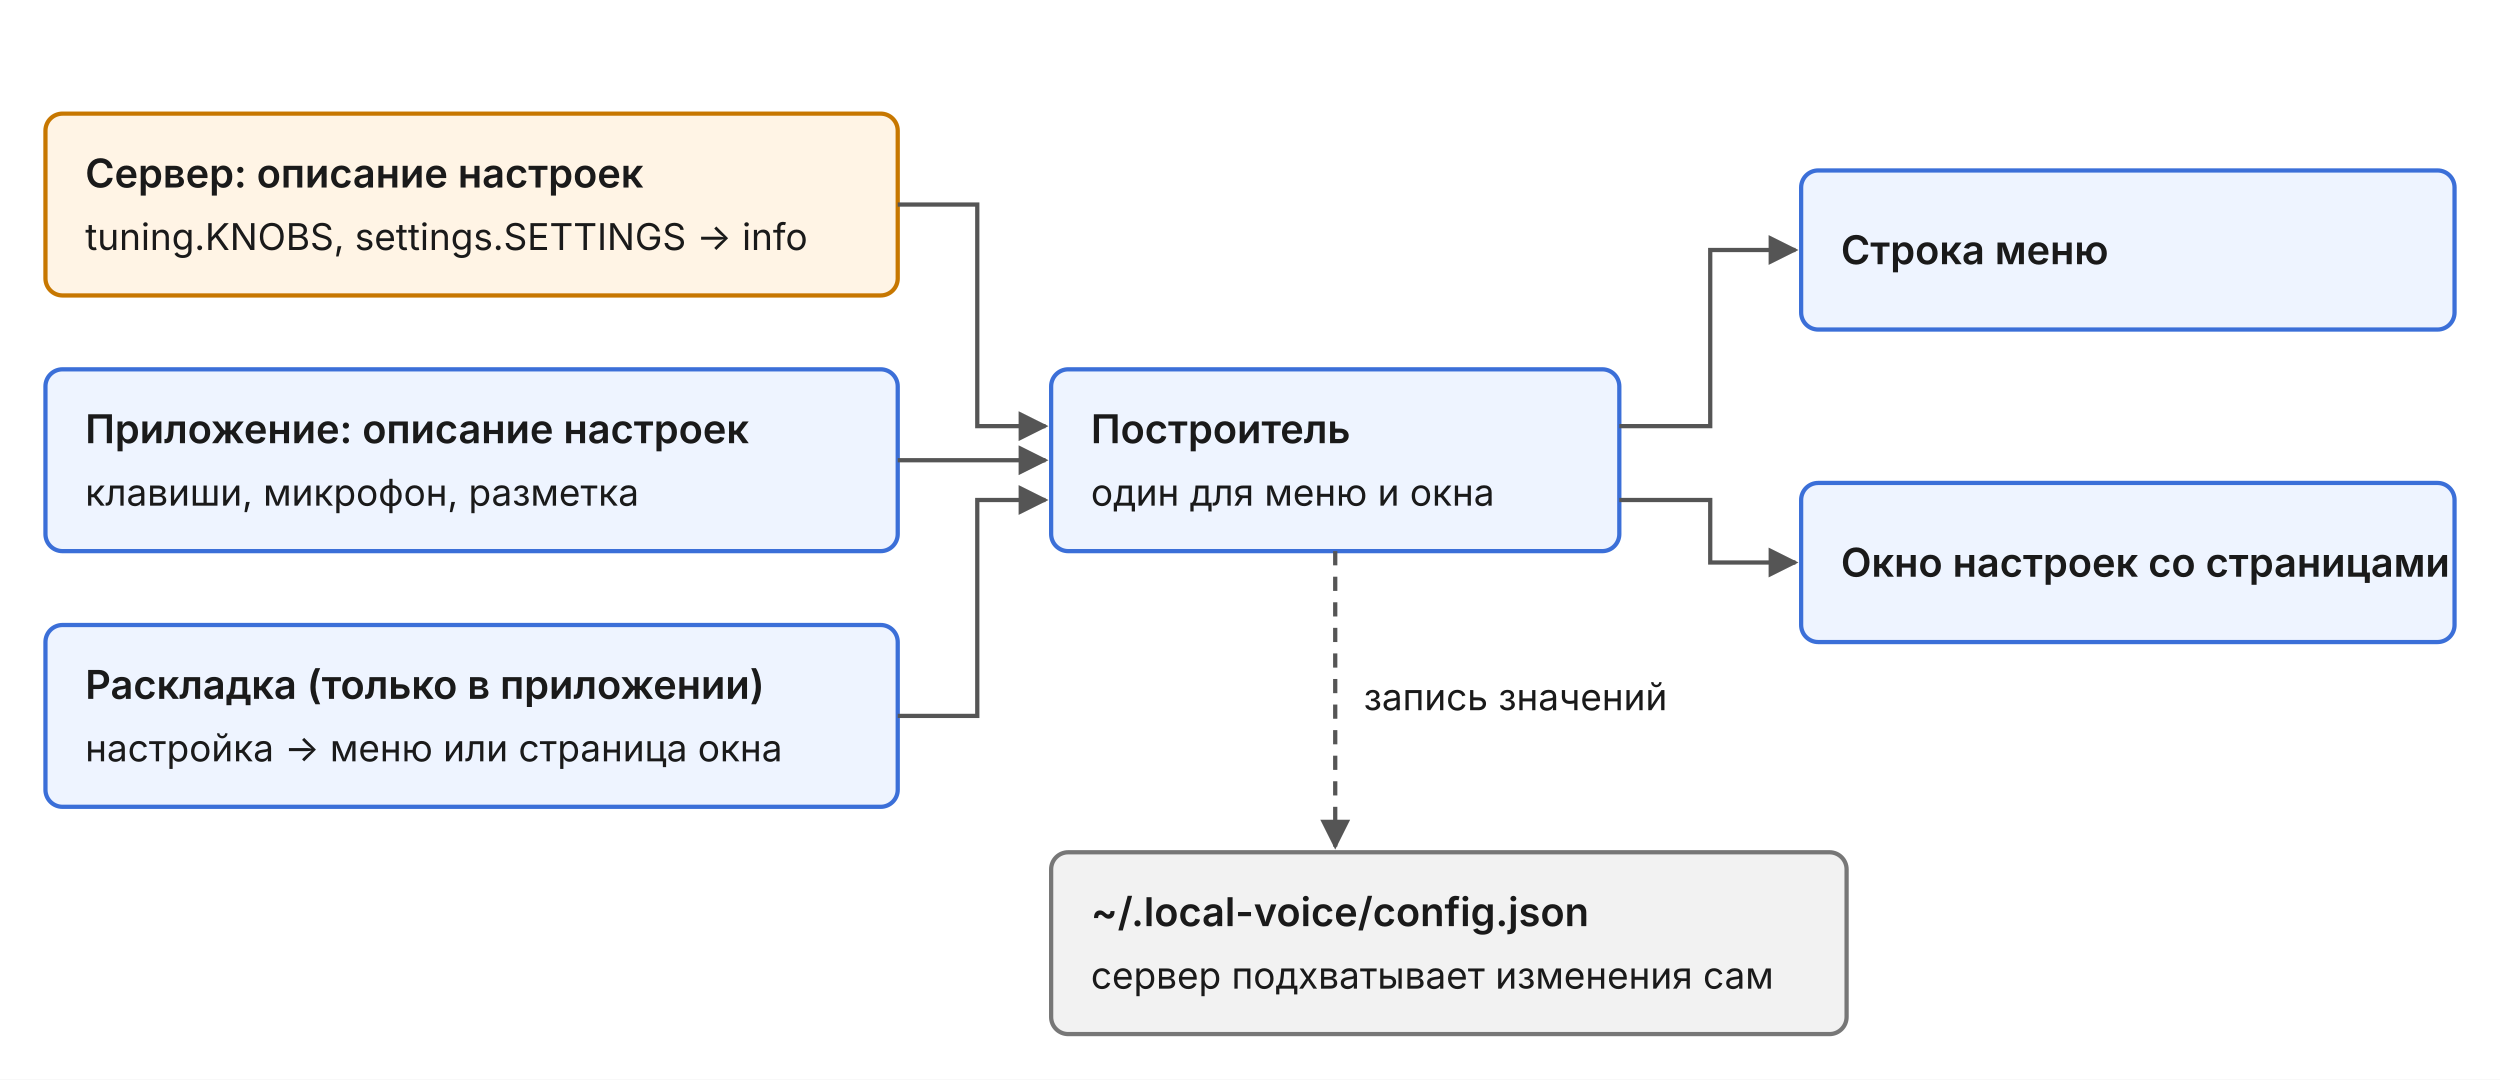
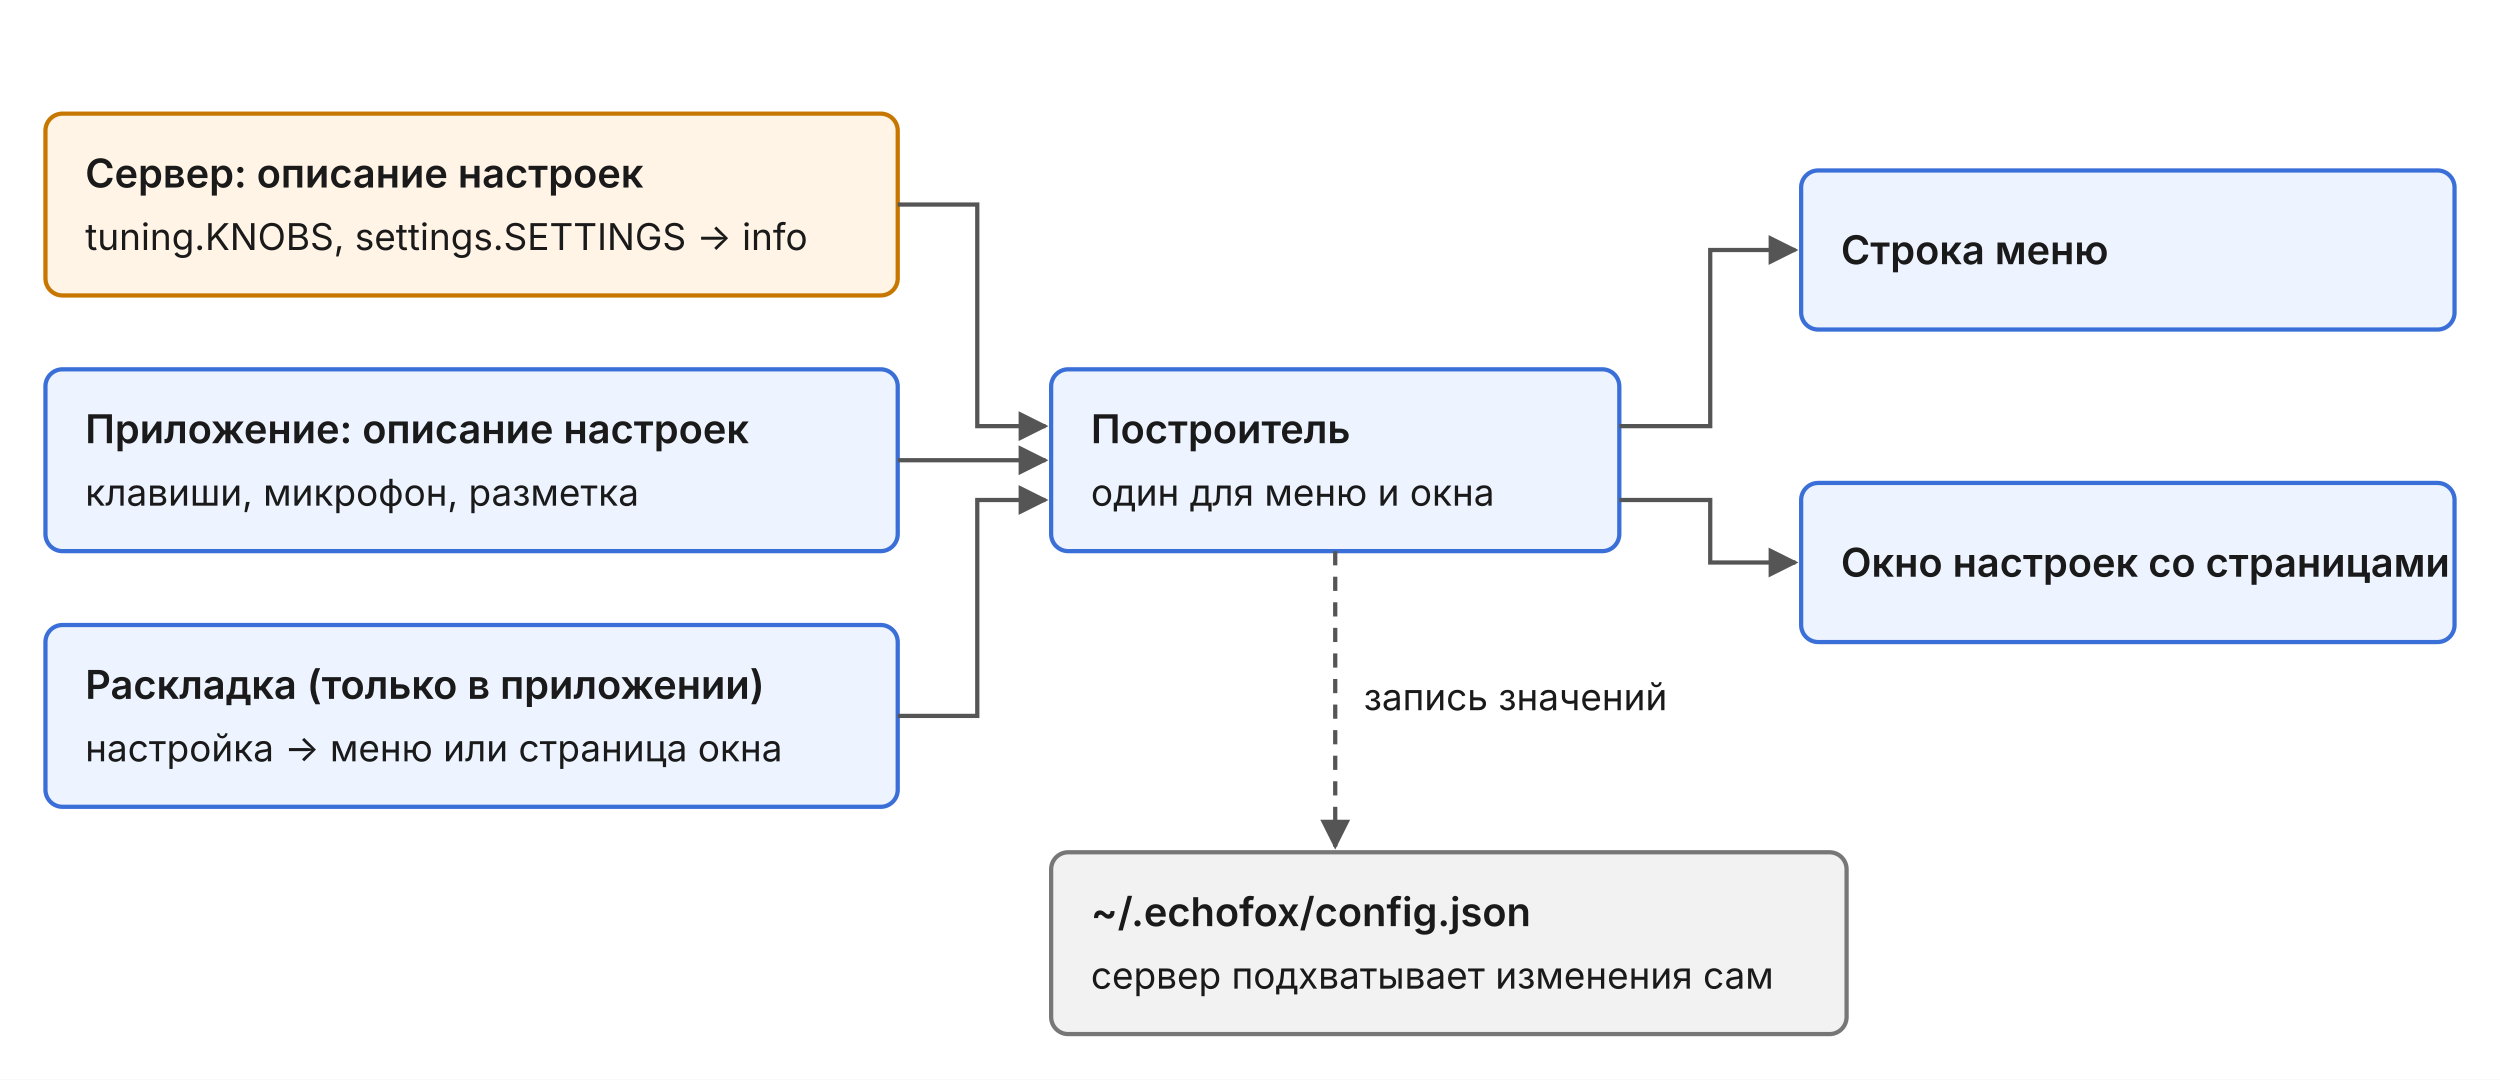
<svg xmlns="http://www.w3.org/2000/svg" viewBox="0 0 880 380" width="880" height="380">
  <rect width="100%" height="100%" fill="#ffffff" />
  <defs>
    <marker id="a" viewBox="0 0 10 10" refX="9" refY="5" markerWidth="7" markerHeight="7" orient="auto-start-reverse">
      <path d="M0 0L10 5L0 10z" fill="#555555" />
    </marker>
  </defs>
  <g font-family="system-ui, -apple-system, 'Segoe UI', sans-serif" font-size="13" fill="#1a1a1a">
    <rect x="16" y="40" width="300" height="64" rx="6" fill="#fff4e5" stroke="#c77700" stroke-width="1.5" />
    <text x="30" y="66" font-size="14" font-weight="600">Сервер: описание настроек</text>
    <text x="30" y="88">tuning.KNOBS, settings.SETTINGS → info</text>
    <rect x="16" y="130" width="300" height="64" rx="6" fill="#eef4ff" stroke="#3b6fd8" stroke-width="1.5" />
    <text x="30" y="156" font-size="14" font-weight="600">Приложение: описание настроек</text>
    <text x="30" y="178">клавиши, микрофон, разметка</text>
    <rect x="16" y="220" width="300" height="64" rx="6" fill="#eef4ff" stroke="#3b6fd8" stroke-width="1.5" />
    <text x="30" y="246" font-size="14" font-weight="600">Раскладка (только в приложении)</text>
    <text x="30" y="268">настройка → меню или страница окна</text>
    <rect x="370" y="130" width="200" height="64" rx="6" fill="#eef4ff" stroke="#3b6fd8" stroke-width="1.5" />
    <text x="384" y="156" font-size="14" font-weight="600">Построитель</text>
    <text x="384" y="178">один для меню и окна</text>
    <rect x="634" y="60" width="230" height="56" rx="6" fill="#eef4ff" stroke="#3b6fd8" stroke-width="1.5" />
    <text x="648" y="93" font-size="14" font-weight="600">Строка меню</text>
    <rect x="634" y="170" width="230" height="56" rx="6" fill="#eef4ff" stroke="#3b6fd8" stroke-width="1.5" />
    <text x="648" y="203" font-size="14" font-weight="600">Окно настроек со страницами</text>
    <rect x="370" y="300" width="280" height="64" rx="6" fill="#f2f2f2" stroke="#777777" stroke-width="1.5" />
-     <text x="384" y="326" font-size="14" font-weight="600">~/.local-voice/config.json</text>
+     <text x="384" y="326" font-size="14" font-weight="600">~/.echofox/config.json</text>
    <text x="384" y="348">сервер подхватывает изменения сам</text>
    <path d="M316 72 L344 72 L344 150 L368 150" fill="none" stroke="#555555" stroke-width="1.5" marker-end="url(#a)" />
    <line x1="316" y1="162" x2="368" y2="162" stroke="#555555" stroke-width="1.5" marker-end="url(#a)" />
    <path d="M316 252 L344 252 L344 176 L368 176" fill="none" stroke="#555555" stroke-width="1.5" marker-end="url(#a)" />
    <path d="M570 150 L602 150 L602 88 L632 88" fill="none" stroke="#555555" stroke-width="1.5" marker-end="url(#a)" />
    <path d="M570 176 L602 176 L602 198 L632 198" fill="none" stroke="#555555" stroke-width="1.5" marker-end="url(#a)" />
    <line x1="470" y1="194" x2="470" y2="298" stroke="#555555" stroke-width="1.5" stroke-dasharray="5 4" marker-end="url(#a)" />
    <text x="480" y="250">запись значений</text>
  </g>
</svg>
